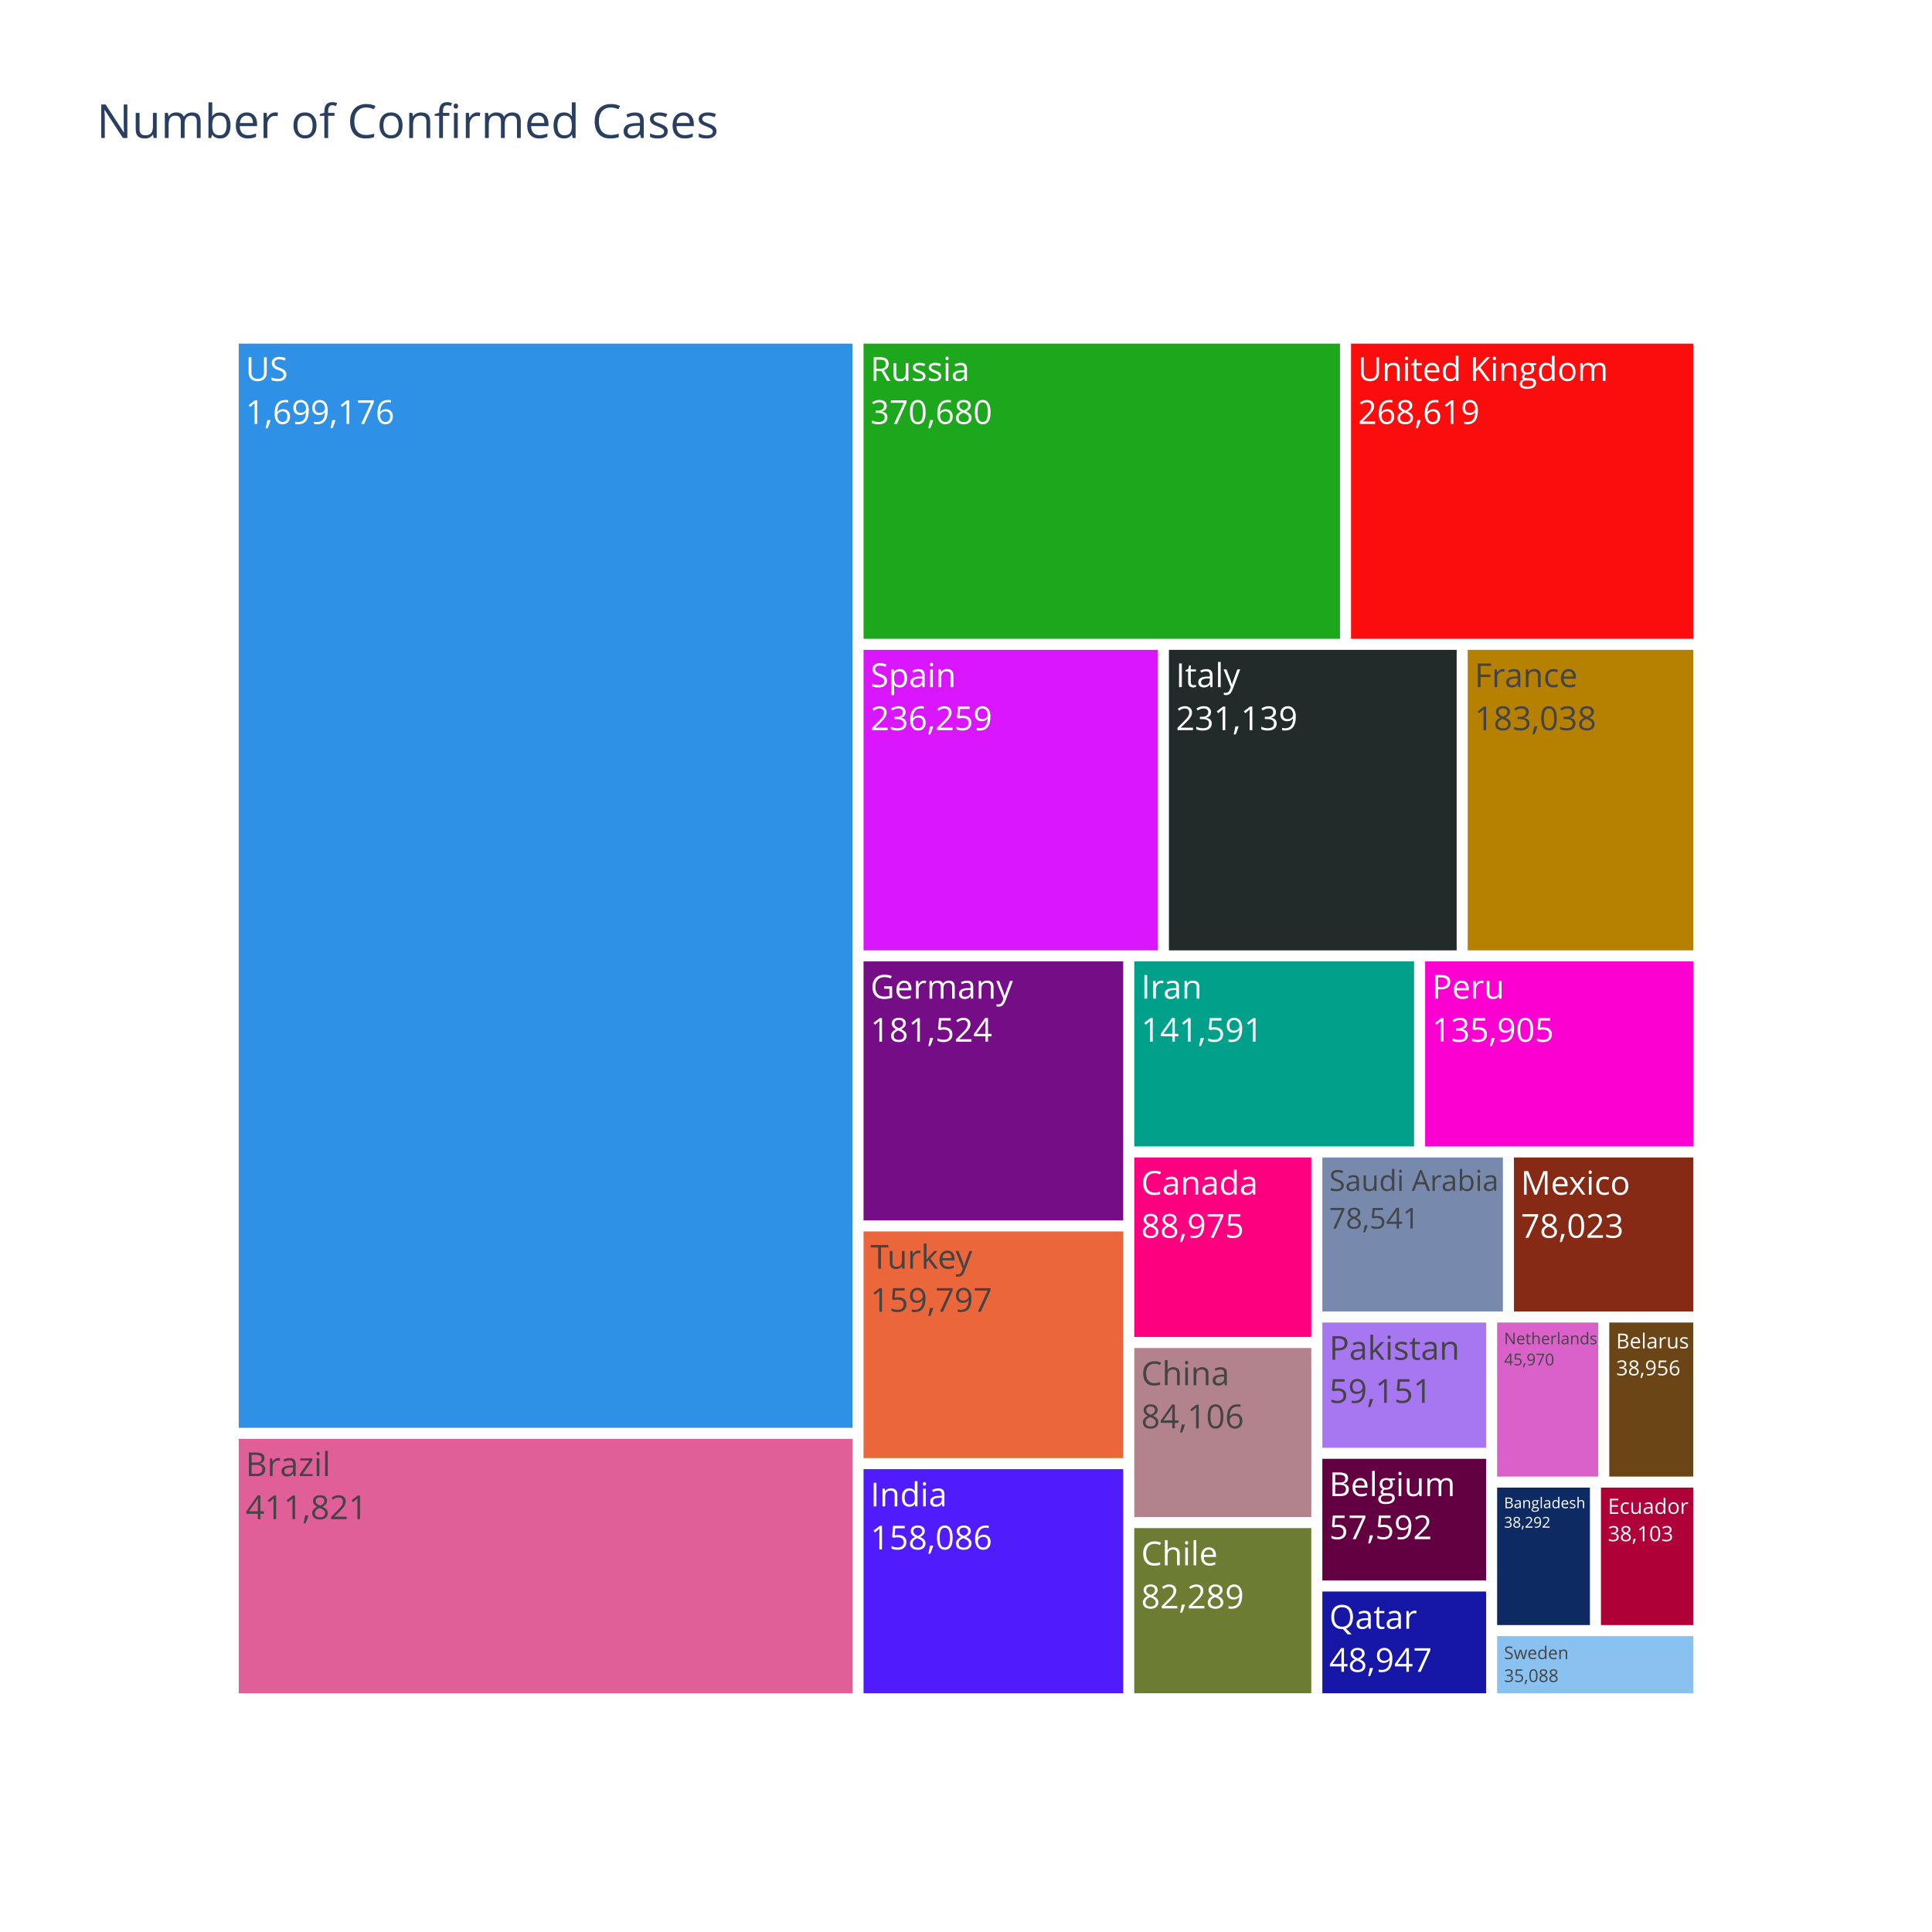
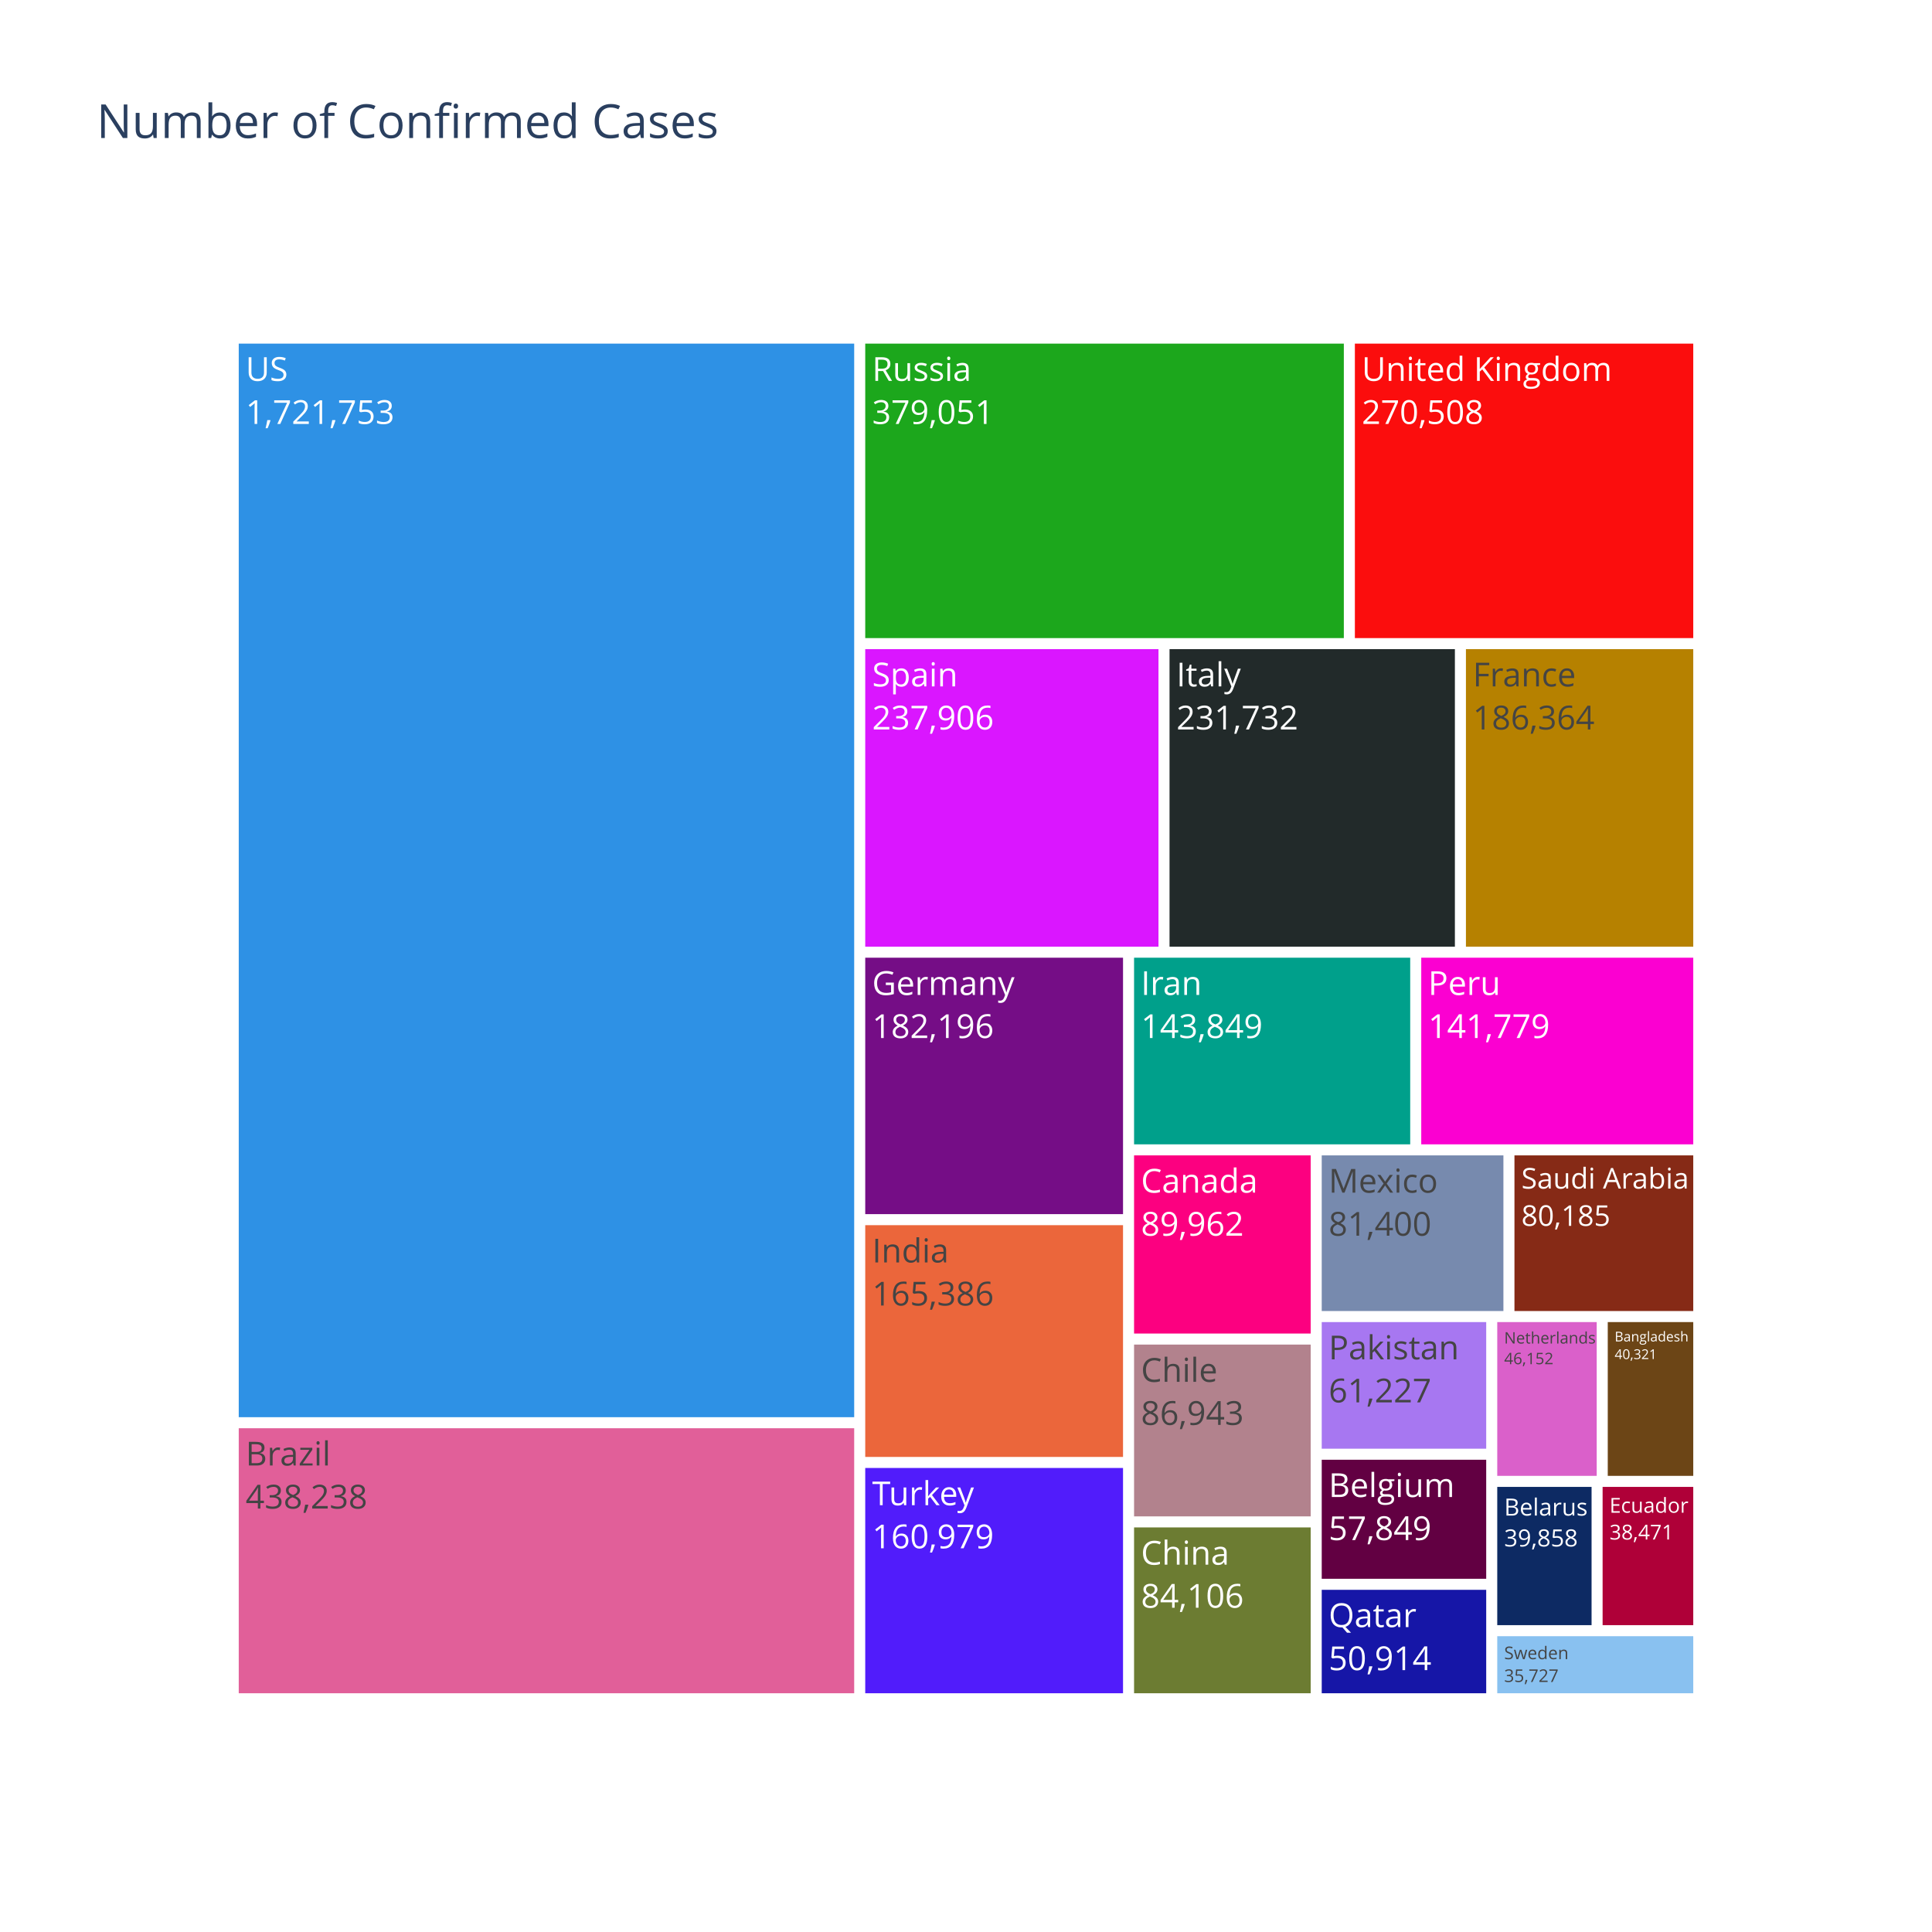
<svg xmlns="http://www.w3.org/2000/svg" class="main-svg" width="700" height="700" style="" viewBox="0 0 700 700">
  <rect x="0" y="0" width="700" height="700" style="fill: rgb(255, 255, 255); fill-opacity: 1;" />
-   <defs id="defs-66aae3">
+   <defs id="defs-c12bf8">
    <g class="clips" />
    <g class="gradients" />
  </defs>
  <g class="bglayer" />
  <g class="layer-below">
    <g class="imagelayer" />
    <g class="shapelayer" />
  </g>
  <g class="cartesianlayer" />
  <g class="polarlayer" />
  <g class="ternarylayer" />
  <g class="geolayer" />
  <g class="funnelarealayer" />
  <g class="pielayer" />
  <g class="treemaplayer">
    <g class="trace treemap" style="opacity: 1;">
      <g class="slice cursor-pointer">
        <path class="surface" d="M80,100L620,100L620,620L80,620Z" style="pointer-events: all; stroke-width: 0; fill: rgb(0, 0, 0); fill-opacity: 0; stroke: rgb(0, 0, 0); stroke-opacity: 0; opacity: 0;" />
        <g class="slicetext">
          <text data-notex="1" class="slicetext" text-anchor="start" x="0" y="0" style="font-family: 'Open Sans', verdana, arial, sans-serif; font-size: 12px; fill: rgb(42, 63, 95); fill-opacity: 1; white-space: pre;" transform="translate(86,114)"> </text>
        </g>
      </g>
      <g class="slice cursor-pointer">
-         <path class="surface" d="M86,124L309.376,124L309.376,517.824L86,517.824Z" style="pointer-events: all; stroke-width: 1; fill: rgb(46, 145, 229); fill-opacity: 1; stroke: rgb(255, 255, 255); stroke-opacity: 1; opacity: 1;" />
+         <path class="surface" d="M86,124L309.991,124L309.991,513.976L86,513.976Z" style="pointer-events: all; stroke-width: 1; fill: rgb(46, 145, 229); fill-opacity: 1; stroke: rgb(255, 255, 255); stroke-opacity: 1; opacity: 1;" />
        <g class="slicetext">
          <text data-notex="1" class="slicetext" text-anchor="start" x="0" y="0" style="font-family: 'Open Sans', verdana, arial, sans-serif; font-size: 12px; fill: rgb(255, 255, 255); fill-opacity: 1; white-space: pre;" transform="translate(89,138)">
            <tspan class="line" dy="0em" x="0" y="0">US</tspan>
-             <tspan class="line" dy="1.3em" x="0" y="0">1,699,176</tspan>
-           </text>
-         </g>
-       </g>
-       <g class="slice cursor-pointer">
-         <path class="surface" d="M86,520.824L309.376,520.824L309.376,614L86,614Z" style="pointer-events: all; stroke-width: 1; fill: rgb(225, 95, 153); fill-opacity: 1; stroke: rgb(255, 255, 255); stroke-opacity: 1; opacity: 1;" />
-         <g class="slicetext">
-           <text data-notex="1" class="slicetext" text-anchor="start" x="0" y="0" style="font-family: 'Open Sans', verdana, arial, sans-serif; font-size: 12px; fill: rgb(68, 68, 68); fill-opacity: 1; white-space: pre;" transform="translate(89,534.8238)">
+             <tspan class="line" dy="1.3em" x="0" y="0">1,721,753</tspan>
+           </text>
+         </g>
+       </g>
+       <g class="slice cursor-pointer">
+         <path class="surface" d="M86,516.976L309.991,516.976L309.991,614L86,614Z" style="pointer-events: all; stroke-width: 1; fill: rgb(225, 95, 153); fill-opacity: 1; stroke: rgb(255, 255, 255); stroke-opacity: 1; opacity: 1;" />
+         <g class="slicetext">
+           <text data-notex="1" class="slicetext" text-anchor="start" x="0" y="0" style="font-family: 'Open Sans', verdana, arial, sans-serif; font-size: 12px; fill: rgb(68, 68, 68); fill-opacity: 1; white-space: pre;" transform="translate(89,530.9758)">
            <tspan class="line" dy="0em" x="0" y="0">Brazil</tspan>
-             <tspan class="line" dy="1.3em" x="0" y="0">411,821</tspan>
-           </text>
-         </g>
-       </g>
-       <g class="slice cursor-pointer">
-         <path class="surface" d="M312.376,124L486.004,124L486.004,231.951L312.376,231.951Z" style="pointer-events: all; stroke-width: 1; fill: rgb(28, 167, 28); fill-opacity: 1; stroke: rgb(255, 255, 255); stroke-opacity: 1; opacity: 1;" />
-         <g class="slicetext">
-           <text data-notex="1" class="slicetext" text-anchor="start" x="0" y="0" style="font-family: 'Open Sans', verdana, arial, sans-serif; font-size: 12px; fill: rgb(255, 255, 255); fill-opacity: 1; white-space: pre;" transform="translate(315.3761,138)">
+             <tspan class="line" dy="1.3em" x="0" y="0">438,238</tspan>
+           </text>
+         </g>
+       </g>
+       <g class="slice cursor-pointer">
+         <path class="surface" d="M312.991,124L487.396,124L487.396,231.697L312.991,231.697Z" style="pointer-events: all; stroke-width: 1; fill: rgb(28, 167, 28); fill-opacity: 1; stroke: rgb(255, 255, 255); stroke-opacity: 1; opacity: 1;" />
+         <g class="slicetext">
+           <text data-notex="1" class="slicetext" text-anchor="start" x="0" y="0" style="font-family: 'Open Sans', verdana, arial, sans-serif; font-size: 12px; fill: rgb(255, 255, 255); fill-opacity: 1; white-space: pre;" transform="translate(315.9915,138)">
            <tspan class="line" dy="0em" x="0" y="0">Russia</tspan>
-             <tspan class="line" dy="1.3em" x="0" y="0">370,680</tspan>
-           </text>
-         </g>
-       </g>
-       <g class="slice cursor-pointer">
-         <path class="surface" d="M489.004,124L614,124L614,231.951L489.004,231.951Z" style="pointer-events: all; stroke-width: 1; fill: rgb(251, 13, 13); fill-opacity: 1; stroke: rgb(255, 255, 255); stroke-opacity: 1; opacity: 1;" />
-         <g class="slicetext">
-           <text data-notex="1" class="slicetext" text-anchor="start" x="0" y="0" style="font-family: 'Open Sans', verdana, arial, sans-serif; font-size: 12px; fill: rgb(255, 255, 255); fill-opacity: 1; white-space: pre;" transform="translate(492.0039,138)">
+             <tspan class="line" dy="1.3em" x="0" y="0">379,051</tspan>
+           </text>
+         </g>
+       </g>
+       <g class="slice cursor-pointer">
+         <path class="surface" d="M490.396,124L614,124L614,231.697L490.396,231.697Z" style="pointer-events: all; stroke-width: 1; fill: rgb(251, 13, 13); fill-opacity: 1; stroke: rgb(255, 255, 255); stroke-opacity: 1; opacity: 1;" />
+         <g class="slicetext">
+           <text data-notex="1" class="slicetext" text-anchor="start" x="0" y="0" style="font-family: 'Open Sans', verdana, arial, sans-serif; font-size: 12px; fill: rgb(255, 255, 255); fill-opacity: 1; white-space: pre;" transform="translate(493.396,138)">
            <tspan class="line" dy="0em" x="0" y="0">United Kingdom</tspan>
-             <tspan class="line" dy="1.3em" x="0" y="0">268,619</tspan>
-           </text>
-         </g>
-       </g>
-       <g class="slice cursor-pointer">
-         <path class="surface" d="M312.376,234.951L420.025,234.951L420.025,344.834L312.376,344.834Z" style="pointer-events: all; stroke-width: 1; fill: rgb(218, 22, 255); fill-opacity: 1; stroke: rgb(255, 255, 255); stroke-opacity: 1; opacity: 1;" />
-         <g class="slicetext">
-           <text data-notex="1" class="slicetext" text-anchor="start" x="0" y="0" style="font-family: 'Open Sans', verdana, arial, sans-serif; font-size: 12px; fill: rgb(255, 255, 255); fill-opacity: 1; white-space: pre;" transform="translate(315.3761,248.9507)">
+             <tspan class="line" dy="1.3em" x="0" y="0">270,508</tspan>
+           </text>
+         </g>
+       </g>
+       <g class="slice cursor-pointer">
+         <path class="surface" d="M312.991,234.697L420.243,234.697L420.243,343.493L312.991,343.493Z" style="pointer-events: all; stroke-width: 1; fill: rgb(218, 22, 255); fill-opacity: 1; stroke: rgb(255, 255, 255); stroke-opacity: 1; opacity: 1;" />
+         <g class="slicetext">
+           <text data-notex="1" class="slicetext" text-anchor="start" x="0" y="0" style="font-family: 'Open Sans', verdana, arial, sans-serif; font-size: 12px; fill: rgb(255, 255, 255); fill-opacity: 1; white-space: pre;" transform="translate(315.9915,248.6974)">
            <tspan class="line" dy="0em" x="0" y="0">Spain</tspan>
-             <tspan class="line" dy="1.3em" x="0" y="0">236,259</tspan>
-           </text>
-         </g>
-       </g>
-       <g class="slice cursor-pointer">
-         <path class="surface" d="M423.025,234.951L528.276,234.951L528.276,344.834L423.025,344.834Z" style="pointer-events: all; stroke-width: 1; fill: rgb(34, 42, 42); fill-opacity: 1; stroke: rgb(255, 255, 255); stroke-opacity: 1; opacity: 1;" />
-         <g class="slicetext">
-           <text data-notex="1" class="slicetext" text-anchor="start" x="0" y="0" style="font-family: 'Open Sans', verdana, arial, sans-serif; font-size: 12px; fill: rgb(255, 255, 255); fill-opacity: 1; white-space: pre;" transform="translate(426.0252,248.9507)">
+             <tspan class="line" dy="1.3em" x="0" y="0">237,906</tspan>
+           </text>
+         </g>
+       </g>
+       <g class="slice cursor-pointer">
+         <path class="surface" d="M423.243,234.697L527.634,234.697L527.634,343.493L423.243,343.493Z" style="pointer-events: all; stroke-width: 1; fill: rgb(34, 42, 42); fill-opacity: 1; stroke: rgb(255, 255, 255); stroke-opacity: 1; opacity: 1;" />
+         <g class="slicetext">
+           <text data-notex="1" class="slicetext" text-anchor="start" x="0" y="0" style="font-family: 'Open Sans', verdana, arial, sans-serif; font-size: 12px; fill: rgb(255, 255, 255); fill-opacity: 1; white-space: pre;" transform="translate(426.2434,248.6974)">
            <tspan class="line" dy="0em" x="0" y="0">Italy</tspan>
-             <tspan class="line" dy="1.3em" x="0" y="0">231,139</tspan>
-           </text>
-         </g>
-       </g>
-       <g class="slice cursor-pointer">
-         <path class="surface" d="M531.276,234.951L614,234.951L614,344.834L531.276,344.834Z" style="pointer-events: all; stroke-width: 1; fill: rgb(182, 129, 0); fill-opacity: 1; stroke: rgb(255, 255, 255); stroke-opacity: 1; opacity: 1;" />
-         <g class="slicetext">
-           <text data-notex="1" class="slicetext" text-anchor="start" x="0" y="0" style="font-family: 'Open Sans', verdana, arial, sans-serif; font-size: 12px; fill: rgb(68, 68, 68); fill-opacity: 1; white-space: pre;" transform="translate(534.2764,248.9507)">
+             <tspan class="line" dy="1.3em" x="0" y="0">231,732</tspan>
+           </text>
+         </g>
+       </g>
+       <g class="slice cursor-pointer">
+         <path class="surface" d="M530.634,234.697L614,234.697L614,343.493L530.634,343.493Z" style="pointer-events: all; stroke-width: 1; fill: rgb(182, 129, 0); fill-opacity: 1; stroke: rgb(255, 255, 255); stroke-opacity: 1; opacity: 1;" />
+         <g class="slicetext">
+           <text data-notex="1" class="slicetext" text-anchor="start" x="0" y="0" style="font-family: 'Open Sans', verdana, arial, sans-serif; font-size: 12px; fill: rgb(68, 68, 68); fill-opacity: 1; white-space: pre;" transform="translate(533.634,248.6974)">
            <tspan class="line" dy="0em" x="0" y="0">France</tspan>
-             <tspan class="line" dy="1.3em" x="0" y="0">183,038</tspan>
-           </text>
-         </g>
-       </g>
-       <g class="slice cursor-pointer">
-         <path class="surface" d="M312.376,347.834L407.466,347.834L407.466,442.67L312.376,442.67Z" style="pointer-events: all; stroke-width: 1; fill: rgb(117, 13, 134); fill-opacity: 1; stroke: rgb(255, 255, 255); stroke-opacity: 1; opacity: 1;" />
-         <g class="slicetext">
-           <text data-notex="1" class="slicetext" text-anchor="start" x="0" y="0" style="font-family: 'Open Sans', verdana, arial, sans-serif; font-size: 12px; fill: rgb(255, 255, 255); fill-opacity: 1; white-space: pre;" transform="translate(315.3761,361.8342)">
+             <tspan class="line" dy="1.3em" x="0" y="0">186,364</tspan>
+           </text>
+         </g>
+       </g>
+       <g class="slice cursor-pointer">
+         <path class="surface" d="M312.991,346.493L407.394,346.493L407.394,440.404L312.991,440.404Z" style="pointer-events: all; stroke-width: 1; fill: rgb(117, 13, 134); fill-opacity: 1; stroke: rgb(255, 255, 255); stroke-opacity: 1; opacity: 1;" />
+         <g class="slicetext">
+           <text data-notex="1" class="slicetext" text-anchor="start" x="0" y="0" style="font-family: 'Open Sans', verdana, arial, sans-serif; font-size: 12px; fill: rgb(255, 255, 255); fill-opacity: 1; white-space: pre;" transform="translate(315.9915,360.4928)">
            <tspan class="line" dy="0em" x="0" y="0">Germany</tspan>
-             <tspan class="line" dy="1.3em" x="0" y="0">181,524</tspan>
-           </text>
-         </g>
-       </g>
-       <g class="slice cursor-pointer">
-         <path class="surface" d="M312.376,445.67L407.466,445.67L407.466,528.796L312.376,528.796Z" style="pointer-events: all; stroke-width: 1; fill: rgb(235, 102, 59); fill-opacity: 1; stroke: rgb(255, 255, 255); stroke-opacity: 1; opacity: 1;" />
-         <g class="slicetext">
-           <text data-notex="1" class="slicetext" text-anchor="start" x="0" y="0" style="font-family: 'Open Sans', verdana, arial, sans-serif; font-size: 12px; fill: rgb(68, 68, 68); fill-opacity: 1; white-space: pre;" transform="translate(315.3761,459.6703)">
+             <tspan class="line" dy="1.3em" x="0" y="0">182,196</tspan>
+           </text>
+         </g>
+       </g>
+       <g class="slice cursor-pointer">
+         <path class="surface" d="M312.991,443.404L407.394,443.404L407.394,528.374L312.991,528.374Z" style="pointer-events: all; stroke-width: 1; fill: rgb(235, 102, 59); fill-opacity: 1; stroke: rgb(255, 255, 255); stroke-opacity: 1; opacity: 1;" />
+         <g class="slicetext">
+           <text data-notex="1" class="slicetext" text-anchor="start" x="0" y="0" style="font-family: 'Open Sans', verdana, arial, sans-serif; font-size: 12px; fill: rgb(68, 68, 68); fill-opacity: 1; white-space: pre;" transform="translate(315.9915,457.4041)">
+             <tspan class="line" dy="0em" x="0" y="0">India</tspan>
+             <tspan class="line" dy="1.3em" x="0" y="0">165,386</tspan>
+           </text>
+         </g>
+       </g>
+       <g class="slice cursor-pointer">
+         <path class="surface" d="M312.991,531.374L407.394,531.374L407.394,614L312.991,614Z" style="pointer-events: all; stroke-width: 1; fill: rgb(81, 28, 251); fill-opacity: 1; stroke: rgb(255, 255, 255); stroke-opacity: 1; opacity: 1;" />
+         <g class="slicetext">
+           <text data-notex="1" class="slicetext" text-anchor="start" x="0" y="0" style="font-family: 'Open Sans', verdana, arial, sans-serif; font-size: 12px; fill: rgb(255, 255, 255); fill-opacity: 1; white-space: pre;" transform="translate(315.9915,545.3741)">
            <tspan class="line" dy="0em" x="0" y="0">Turkey</tspan>
-             <tspan class="line" dy="1.3em" x="0" y="0">159,797</tspan>
-           </text>
-         </g>
-       </g>
-       <g class="slice cursor-pointer">
-         <path class="surface" d="M312.376,531.796L407.466,531.796L407.466,614L312.376,614Z" style="pointer-events: all; stroke-width: 1; fill: rgb(81, 28, 251); fill-opacity: 1; stroke: rgb(255, 255, 255); stroke-opacity: 1; opacity: 1;" />
-         <g class="slicetext">
-           <text data-notex="1" class="slicetext" text-anchor="start" x="0" y="0" style="font-family: 'Open Sans', verdana, arial, sans-serif; font-size: 12px; fill: rgb(255, 255, 255); fill-opacity: 1; white-space: pre;" transform="translate(315.3761,545.7963)">
-             <tspan class="line" dy="0em" x="0" y="0">India</tspan>
-             <tspan class="line" dy="1.3em" x="0" y="0">158,086</tspan>
-           </text>
-         </g>
-       </g>
-       <g class="slice cursor-pointer">
-         <path class="surface" d="M410.466,347.834L512.849,347.834L512.849,415.866L410.466,415.866Z" style="pointer-events: all; stroke-width: 1; fill: rgb(0, 160, 139); fill-opacity: 1; stroke: rgb(255, 255, 255); stroke-opacity: 1; opacity: 1;" />
-         <g class="slicetext">
-           <text data-notex="1" class="slicetext" text-anchor="start" x="0" y="0" style="font-family: 'Open Sans', verdana, arial, sans-serif; font-size: 12px; fill: rgb(255, 255, 255); fill-opacity: 1; white-space: pre;" transform="translate(413.4661,361.8342)">
+             <tspan class="line" dy="1.3em" x="0" y="0">160,979</tspan>
+           </text>
+         </g>
+       </g>
+       <g class="slice cursor-pointer">
+         <path class="surface" d="M410.394,346.493L511.445,346.493L511.445,415.117L410.394,415.117Z" style="pointer-events: all; stroke-width: 1; fill: rgb(0, 160, 139); fill-opacity: 1; stroke: rgb(255, 255, 255); stroke-opacity: 1; opacity: 1;" />
+         <g class="slicetext">
+           <text data-notex="1" class="slicetext" text-anchor="start" x="0" y="0" style="font-family: 'Open Sans', verdana, arial, sans-serif; font-size: 12px; fill: rgb(255, 255, 255); fill-opacity: 1; white-space: pre;" transform="translate(413.3937,360.4928)">
            <tspan class="line" dy="0em" x="0" y="0">Iran</tspan>
-             <tspan class="line" dy="1.3em" x="0" y="0">141,591</tspan>
-           </text>
-         </g>
-       </g>
-       <g class="slice cursor-pointer">
-         <path class="surface" d="M515.849,347.834L614,347.834L614,415.866L515.849,415.866Z" style="pointer-events: all; stroke-width: 1; fill: rgb(251, 0, 209); fill-opacity: 1; stroke: rgb(255, 255, 255); stroke-opacity: 1; opacity: 1;" />
-         <g class="slicetext">
-           <text data-notex="1" class="slicetext" text-anchor="start" x="0" y="0" style="font-family: 'Open Sans', verdana, arial, sans-serif; font-size: 12px; fill: rgb(255, 255, 255); fill-opacity: 1; white-space: pre;" transform="translate(518.849,361.8342)">
+             <tspan class="line" dy="1.3em" x="0" y="0">143,849</tspan>
+           </text>
+         </g>
+       </g>
+       <g class="slice cursor-pointer">
+         <path class="surface" d="M514.445,346.493L614,346.493L614,415.117L514.445,415.117Z" style="pointer-events: all; stroke-width: 1; fill: rgb(251, 0, 209); fill-opacity: 1; stroke: rgb(255, 255, 255); stroke-opacity: 1; opacity: 1;" />
+         <g class="slicetext">
+           <text data-notex="1" class="slicetext" text-anchor="start" x="0" y="0" style="font-family: 'Open Sans', verdana, arial, sans-serif; font-size: 12px; fill: rgb(255, 255, 255); fill-opacity: 1; white-space: pre;" transform="translate(517.4455,360.4928)">
            <tspan class="line" dy="0em" x="0" y="0">Peru</tspan>
-             <tspan class="line" dy="1.3em" x="0" y="0">135,905</tspan>
-           </text>
-         </g>
-       </g>
-       <g class="slice cursor-pointer">
-         <path class="surface" d="M410.466,418.866L475.606,418.866L475.606,484.899L410.466,484.899Z" style="pointer-events: all; stroke-width: 1; fill: rgb(252, 0, 128); fill-opacity: 1; stroke: rgb(255, 255, 255); stroke-opacity: 1; opacity: 1;" />
-         <g class="slicetext">
-           <text data-notex="1" class="slicetext" text-anchor="start" x="0" y="0" style="font-family: 'Open Sans', verdana, arial, sans-serif; font-size: 12px; fill: rgb(255, 255, 255); fill-opacity: 1; white-space: pre;" transform="translate(413.4661,432.8664)">
+             <tspan class="line" dy="1.3em" x="0" y="0">141,779</tspan>
+           </text>
+         </g>
+       </g>
+       <g class="slice cursor-pointer">
+         <path class="surface" d="M410.394,418.117L475.387,418.117L475.387,483.666L410.394,483.666Z" style="pointer-events: all; stroke-width: 1; fill: rgb(252, 0, 128); fill-opacity: 1; stroke: rgb(255, 255, 255); stroke-opacity: 1; opacity: 1;" />
+         <g class="slicetext">
+           <text data-notex="1" class="slicetext" text-anchor="start" x="0" y="0" style="font-family: 'Open Sans', verdana, arial, sans-serif; font-size: 12px; fill: rgb(255, 255, 255); fill-opacity: 1; white-space: pre;" transform="translate(413.3937,432.1173)">
            <tspan class="line" dy="0em" x="0" y="0">Canada</tspan>
-             <tspan class="line" dy="1.3em" x="0" y="0">88,975</tspan>
-           </text>
-         </g>
-       </g>
-       <g class="slice cursor-pointer">
-         <path class="surface" d="M410.466,487.899L475.606,487.899L475.606,550.155L410.466,550.155Z" style="pointer-events: all; stroke-width: 1; fill: rgb(178, 130, 141); fill-opacity: 1; stroke: rgb(255, 255, 255); stroke-opacity: 1; opacity: 1;" />
-         <g class="slicetext">
-           <text data-notex="1" class="slicetext" text-anchor="start" x="0" y="0" style="font-family: 'Open Sans', verdana, arial, sans-serif; font-size: 12px; fill: rgb(68, 68, 68); fill-opacity: 1; white-space: pre;" transform="translate(413.4661,501.8993)">
+             <tspan class="line" dy="1.3em" x="0" y="0">89,962</tspan>
+           </text>
+         </g>
+       </g>
+       <g class="slice cursor-pointer">
+         <path class="surface" d="M410.394,486.666L475.387,486.666L475.387,549.914L410.394,549.914Z" style="pointer-events: all; stroke-width: 1; fill: rgb(178, 130, 141); fill-opacity: 1; stroke: rgb(255, 255, 255); stroke-opacity: 1; opacity: 1;" />
+         <g class="slicetext">
+           <text data-notex="1" class="slicetext" text-anchor="start" x="0" y="0" style="font-family: 'Open Sans', verdana, arial, sans-serif; font-size: 12px; fill: rgb(68, 68, 68); fill-opacity: 1; white-space: pre;" transform="translate(413.3937,500.6657)">
+             <tspan class="line" dy="0em" x="0" y="0">Chile</tspan>
+             <tspan class="line" dy="1.3em" x="0" y="0">86,943</tspan>
+           </text>
+         </g>
+       </g>
+       <g class="slice cursor-pointer">
+         <path class="surface" d="M410.394,552.914L475.387,552.914L475.387,614L410.394,614Z" style="pointer-events: all; stroke-width: 1; fill: rgb(108, 124, 50); fill-opacity: 1; stroke: rgb(255, 255, 255); stroke-opacity: 1; opacity: 1;" />
+         <g class="slicetext">
+           <text data-notex="1" class="slicetext" text-anchor="start" x="0" y="0" style="font-family: 'Open Sans', verdana, arial, sans-serif; font-size: 12px; fill: rgb(255, 255, 255); fill-opacity: 1; white-space: pre;" transform="translate(413.3937,566.9137)">
            <tspan class="line" dy="0em" x="0" y="0">China</tspan>
            <tspan class="line" dy="1.3em" x="0" y="0">84,106</tspan>
          </text>
        </g>
      </g>
      <g class="slice cursor-pointer">
-         <path class="surface" d="M410.466,553.155L475.606,553.155L475.606,614L410.466,614Z" style="pointer-events: all; stroke-width: 1; fill: rgb(108, 124, 50); fill-opacity: 1; stroke: rgb(255, 255, 255); stroke-opacity: 1; opacity: 1;" />
-         <g class="slicetext">
-           <text data-notex="1" class="slicetext" text-anchor="start" x="0" y="0" style="font-family: 'Open Sans', verdana, arial, sans-serif; font-size: 12px; fill: rgb(255, 255, 255); fill-opacity: 1; white-space: pre;" transform="translate(413.4661,567.1545)">
-             <tspan class="line" dy="0em" x="0" y="0">Chile</tspan>
-             <tspan class="line" dy="1.3em" x="0" y="0">82,289</tspan>
-           </text>
-         </g>
-       </g>
-       <g class="slice cursor-pointer">
-         <path class="surface" d="M478.606,418.866L545.032,418.866L545.032,475.675L478.606,475.675Z" style="pointer-events: all; stroke-width: 1; fill: rgb(119, 138, 174); fill-opacity: 1; stroke: rgb(255, 255, 255); stroke-opacity: 1; opacity: 1;" />
-         <g class="slicetext">
-           <text data-notex="1" class="slicetext" text-anchor="start" x="0" y="0" style="font-family: 'Open Sans', verdana, arial, sans-serif; font-size: 12px; fill: rgb(68, 68, 68); fill-opacity: 1; white-space: pre;" transform="translate(481.606,431.493)scale(0.8751434)">
+         <path class="surface" d="M478.387,418.117L545.215,418.117L545.215,475.512L478.387,475.512Z" style="pointer-events: all; stroke-width: 1; fill: rgb(119, 138, 174); fill-opacity: 1; stroke: rgb(255, 255, 255); stroke-opacity: 1; opacity: 1;" />
+         <g class="slicetext">
+           <text data-notex="1" class="slicetext" text-anchor="start" x="0" y="0" style="font-family: 'Open Sans', verdana, arial, sans-serif; font-size: 12px; fill: rgb(68, 68, 68); fill-opacity: 1; white-space: pre;" transform="translate(481.387,432.1173)">
+             <tspan class="line" dy="0em" x="0" y="0">Mexico</tspan>
+             <tspan class="line" dy="1.3em" x="0" y="0">81,400</tspan>
+           </text>
+         </g>
+       </g>
+       <g class="slice cursor-pointer">
+         <path class="surface" d="M548.215,418.117L614,418.117L614,475.512L548.215,475.512Z" style="pointer-events: all; stroke-width: 1; fill: rgb(134, 42, 22); fill-opacity: 1; stroke: rgb(255, 255, 255); stroke-opacity: 1; opacity: 1;" />
+         <g class="slicetext">
+           <text data-notex="1" class="slicetext" text-anchor="start" x="0" y="0" style="font-family: 'Open Sans', verdana, arial, sans-serif; font-size: 12px; fill: rgb(255, 255, 255); fill-opacity: 1; white-space: pre;" transform="translate(551.2146,430.6418)scale(0.8658665)">
            <tspan class="line" dy="0em" x="0" y="0">Saudi Arabia</tspan>
-             <tspan class="line" dy="1.3em" x="0" y="0">78,541</tspan>
-           </text>
-         </g>
-       </g>
-       <g class="slice cursor-pointer">
-         <path class="surface" d="M548.032,418.866L614,418.866L614,475.675L548.032,475.675Z" style="pointer-events: all; stroke-width: 1; fill: rgb(134, 42, 22); fill-opacity: 1; stroke: rgb(255, 255, 255); stroke-opacity: 1; opacity: 1;" />
-         <g class="slicetext">
-           <text data-notex="1" class="slicetext" text-anchor="start" x="0" y="0" style="font-family: 'Open Sans', verdana, arial, sans-serif; font-size: 12px; fill: rgb(255, 255, 255); fill-opacity: 1; white-space: pre;" transform="translate(551.032,432.8664)">
-             <tspan class="line" dy="0em" x="0" y="0">Mexico</tspan>
-             <tspan class="line" dy="1.3em" x="0" y="0">78,023</tspan>
-           </text>
-         </g>
-       </g>
-       <g class="slice cursor-pointer">
-         <path class="surface" d="M478.606,478.675L538.933,478.675L538.933,525.057L478.606,525.057Z" style="pointer-events: all; stroke-width: 1; fill: rgb(167, 119, 241); fill-opacity: 1; stroke: rgb(255, 255, 255); stroke-opacity: 1; opacity: 1;" />
-         <g class="slicetext">
-           <text data-notex="1" class="slicetext" text-anchor="start" x="0" y="0" style="font-family: 'Open Sans', verdana, arial, sans-serif; font-size: 12px; fill: rgb(68, 68, 68); fill-opacity: 1; white-space: pre;" transform="translate(481.606,492.6752)">
+             <tspan class="line" dy="1.3em" x="0" y="0">80,185</tspan>
+           </text>
+         </g>
+       </g>
+       <g class="slice cursor-pointer">
+         <path class="surface" d="M478.387,478.512L538.981,478.512L538.981,525.393L478.387,525.393Z" style="pointer-events: all; stroke-width: 1; fill: rgb(167, 119, 241); fill-opacity: 1; stroke: rgb(255, 255, 255); stroke-opacity: 1; opacity: 1;" />
+         <g class="slicetext">
+           <text data-notex="1" class="slicetext" text-anchor="start" x="0" y="0" style="font-family: 'Open Sans', verdana, arial, sans-serif; font-size: 12px; fill: rgb(68, 68, 68); fill-opacity: 1; white-space: pre;" transform="translate(481.387,492.5124)">
            <tspan class="line" dy="0em" x="0" y="0">Pakistan</tspan>
-             <tspan class="line" dy="1.3em" x="0" y="0">59,151</tspan>
-           </text>
-         </g>
-       </g>
-       <g class="slice cursor-pointer">
-         <path class="surface" d="M478.606,528.057L538.933,528.057L538.933,573.137L478.606,573.137Z" style="pointer-events: all; stroke-width: 1; fill: rgb(98, 0, 66); fill-opacity: 1; stroke: rgb(255, 255, 255); stroke-opacity: 1; opacity: 1;" />
-         <g class="slicetext">
-           <text data-notex="1" class="slicetext" text-anchor="start" x="0" y="0" style="font-family: 'Open Sans', verdana, arial, sans-serif; font-size: 12px; fill: rgb(255, 255, 255); fill-opacity: 1; white-space: pre;" transform="translate(481.606,542.0569)">
+             <tspan class="line" dy="1.3em" x="0" y="0">61,227</tspan>
+           </text>
+         </g>
+       </g>
+       <g class="slice cursor-pointer">
+         <path class="surface" d="M478.387,528.393L538.981,528.393L538.981,572.521L478.387,572.521Z" style="pointer-events: all; stroke-width: 1; fill: rgb(98, 0, 66); fill-opacity: 1; stroke: rgb(255, 255, 255); stroke-opacity: 1; opacity: 1;" />
+         <g class="slicetext">
+           <text data-notex="1" class="slicetext" text-anchor="start" x="0" y="0" style="font-family: 'Open Sans', verdana, arial, sans-serif; font-size: 12px; fill: rgb(255, 255, 255); fill-opacity: 1; white-space: pre;" transform="translate(481.387,542.3928)">
            <tspan class="line" dy="0em" x="0" y="0">Belgium</tspan>
-             <tspan class="line" dy="1.3em" x="0" y="0">57,592</tspan>
-           </text>
-         </g>
-       </g>
-       <g class="slice cursor-pointer">
-         <path class="surface" d="M478.606,576.137L538.933,576.137L538.933,614L478.606,614Z" style="pointer-events: all; stroke-width: 1; fill: rgb(22, 22, 167); fill-opacity: 1; stroke: rgb(255, 255, 255); stroke-opacity: 1; opacity: 1;" />
-         <g class="slicetext">
-           <text data-notex="1" class="slicetext" text-anchor="start" x="0" y="0" style="font-family: 'Open Sans', verdana, arial, sans-serif; font-size: 12px; fill: rgb(255, 255, 255); fill-opacity: 1; white-space: pre;" transform="translate(481.606,590.137)">
+             <tspan class="line" dy="1.3em" x="0" y="0">57,849</tspan>
+           </text>
+         </g>
+       </g>
+       <g class="slice cursor-pointer">
+         <path class="surface" d="M478.387,575.521L538.981,575.521L538.981,614L478.387,614Z" style="pointer-events: all; stroke-width: 1; fill: rgb(22, 22, 167); fill-opacity: 1; stroke: rgb(255, 255, 255); stroke-opacity: 1; opacity: 1;" />
+         <g class="slicetext">
+           <text data-notex="1" class="slicetext" text-anchor="start" x="0" y="0" style="font-family: 'Open Sans', verdana, arial, sans-serif; font-size: 12px; fill: rgb(255, 255, 255); fill-opacity: 1; white-space: pre;" transform="translate(481.387,589.5213)">
            <tspan class="line" dy="0em" x="0" y="0">Qatar</tspan>
-             <tspan class="line" dy="1.3em" x="0" y="0">48,947</tspan>
-           </text>
-         </g>
-       </g>
-       <g class="slice cursor-pointer">
-         <path class="surface" d="M541.933,478.675L579.566,478.675L579.566,535.486L541.933,535.486Z" style="pointer-events: all; stroke-width: 1; fill: rgb(218, 96, 202); fill-opacity: 1; stroke: rgb(255, 255, 255); stroke-opacity: 1; opacity: 1;" />
-         <g class="slicetext">
-           <text data-notex="1" class="slicetext" text-anchor="start" x="0" y="0" style="font-family: 'Open Sans', verdana, arial, sans-serif; font-size: 12px; fill: rgb(68, 68, 68); fill-opacity: 1; white-space: pre;" transform="translate(544.9326,487.0518)scale(0.4887853)">
+             <tspan class="line" dy="1.3em" x="0" y="0">50,914</tspan>
+           </text>
+         </g>
+       </g>
+       <g class="slice cursor-pointer">
+         <path class="surface" d="M541.981,478.512L579.02,478.512L579.02,535.232L541.981,535.232Z" style="pointer-events: all; stroke-width: 1; fill: rgb(218, 96, 202); fill-opacity: 1; stroke: rgb(255, 255, 255); stroke-opacity: 1; opacity: 1;" />
+         <g class="slicetext">
+           <text data-notex="1" class="slicetext" text-anchor="start" x="0" y="0" style="font-family: 'Open Sans', verdana, arial, sans-serif; font-size: 12px; fill: rgb(68, 68, 68); fill-opacity: 1; white-space: pre;" transform="translate(544.9811,486.7879)scale(0.4795947)">
            <tspan class="line" dy="0em" x="0" y="0">Netherlands</tspan>
-             <tspan class="line" dy="1.3em" x="0" y="0">45,970</tspan>
-           </text>
-         </g>
-       </g>
-       <g class="slice cursor-pointer">
-         <path class="surface" d="M582.566,478.675L614,478.675L614,535.486L582.566,535.486Z" style="pointer-events: all; stroke-width: 1; fill: rgb(108, 69, 22); fill-opacity: 1; stroke: rgb(255, 255, 255); stroke-opacity: 1; opacity: 1;" />
-         <g class="slicetext">
-           <text data-notex="1" class="slicetext" text-anchor="start" x="0" y="0" style="font-family: 'Open Sans', verdana, arial, sans-serif; font-size: 12px; fill: rgb(255, 255, 255); fill-opacity: 1; white-space: pre;" transform="translate(585.5662,488.5513)scale(0.6251009)">
+             <tspan class="line" dy="1.3em" x="0" y="0">46,152</tspan>
+           </text>
+         </g>
+       </g>
+       <g class="slice cursor-pointer">
+         <path class="surface" d="M582.02,478.512L614,478.512L614,535.232L582.02,535.232Z" style="pointer-events: all; stroke-width: 1; fill: rgb(108, 69, 22); fill-opacity: 1; stroke: rgb(255, 255, 255); stroke-opacity: 1; opacity: 1;" />
+         <g class="slicetext">
+           <text data-notex="1" class="slicetext" text-anchor="start" x="0" y="0" style="font-family: 'Open Sans', verdana, arial, sans-serif; font-size: 12px; fill: rgb(255, 255, 255); fill-opacity: 1; white-space: pre;" transform="translate(585.0199,486.0206)scale(0.4098419)">
+             <tspan class="line" dy="0em" x="0" y="0">Bangladesh</tspan>
+             <tspan class="line" dy="1.3em" x="0" y="0">40,321</tspan>
+           </text>
+         </g>
+       </g>
+       <g class="slice cursor-pointer">
+         <path class="surface" d="M541.981,538.232L577.155,538.232L577.155,589.327L541.981,589.327Z" style="pointer-events: all; stroke-width: 1; fill: rgb(13, 42, 99); fill-opacity: 1; stroke: rgb(255, 255, 255); stroke-opacity: 1; opacity: 1;" />
+         <g class="slicetext">
+           <text data-notex="1" class="slicetext" text-anchor="start" x="0" y="0" style="font-family: 'Open Sans', verdana, arial, sans-serif; font-size: 12px; fill: rgb(255, 255, 255); fill-opacity: 1; white-space: pre;" transform="translate(544.9811,549.1188)scale(0.7170174)">
            <tspan class="line" dy="0em" x="0" y="0">Belarus</tspan>
-             <tspan class="line" dy="1.3em" x="0" y="0">38,956</tspan>
-           </text>
-         </g>
-       </g>
-       <g class="slice cursor-pointer">
-         <path class="surface" d="M541.933,538.486L576.559,538.486L576.559,589.289L541.933,589.289Z" style="pointer-events: all; stroke-width: 1; fill: rgb(13, 42, 99); fill-opacity: 1; stroke: rgb(255, 255, 255); stroke-opacity: 1; opacity: 1;" />
-         <g class="slicetext">
-           <text data-notex="1" class="slicetext" text-anchor="start" x="0" y="0" style="font-family: 'Open Sans', verdana, arial, sans-serif; font-size: 12px; fill: rgb(255, 255, 255); fill-opacity: 1; white-space: pre;" transform="translate(544.9326,546.4534)scale(0.4515895)">
-             <tspan class="line" dy="0em" x="0" y="0">Bangladesh</tspan>
-             <tspan class="line" dy="1.3em" x="0" y="0">38,292</tspan>
-           </text>
-         </g>
-       </g>
-       <g class="slice cursor-pointer">
-         <path class="surface" d="M579.559,538.486L614,538.486L614,589.289L579.559,589.289Z" style="pointer-events: all; stroke-width: 1; fill: rgb(175, 0, 56); fill-opacity: 1; stroke: rgb(255, 255, 255); stroke-opacity: 1; opacity: 1;" />
-         <g class="slicetext">
-           <text data-notex="1" class="slicetext" text-anchor="start" x="0" y="0" style="font-family: 'Open Sans', verdana, arial, sans-serif; font-size: 12px; fill: rgb(255, 255, 255); fill-opacity: 1; white-space: pre;" transform="translate(582.5592,548.4843)scale(0.6362156)">
+             <tspan class="line" dy="1.3em" x="0" y="0">39,858</tspan>
+           </text>
+         </g>
+       </g>
+       <g class="slice cursor-pointer">
+         <path class="surface" d="M580.155,538.232L614,538.232L614,589.327L580.155,589.327Z" style="pointer-events: all; stroke-width: 1; fill: rgb(175, 0, 56); fill-opacity: 1; stroke: rgb(255, 255, 255); stroke-opacity: 1; opacity: 1;" />
+         <g class="slicetext">
+           <text data-notex="1" class="slicetext" text-anchor="start" x="0" y="0" style="font-family: 'Open Sans', verdana, arial, sans-serif; font-size: 12px; fill: rgb(255, 255, 255); fill-opacity: 1; white-space: pre;" transform="translate(583.1547,548.0834)scale(0.6228929)">
            <tspan class="line" dy="0em" x="0" y="0">Ecuador</tspan>
-             <tspan class="line" dy="1.3em" x="0" y="0">38,103</tspan>
-           </text>
-         </g>
-       </g>
-       <g class="slice cursor-pointer">
-         <path class="surface" d="M541.933,592.289L614,592.289L614,614L541.933,614Z" style="pointer-events: all; stroke-width: 1; fill: rgb(137, 193, 240); fill-opacity: 1; stroke: rgb(255, 255, 255); stroke-opacity: 1; opacity: 1;" />
-         <g class="slicetext">
-           <text data-notex="1" class="slicetext" text-anchor="start" x="0" y="0" style="font-family: 'Open Sans', verdana, arial, sans-serif; font-size: 12px; fill: rgb(68, 68, 68); fill-opacity: 1; white-space: pre;" transform="translate(544.9326,601.1254)scale(0.5306225)">
+             <tspan class="line" dy="1.3em" x="0" y="0">38,471</tspan>
+           </text>
+         </g>
+       </g>
+       <g class="slice cursor-pointer">
+         <path class="surface" d="M541.981,592.327L614,592.327L614,614L541.981,614Z" style="pointer-events: all; stroke-width: 1; fill: rgb(137, 193, 240); fill-opacity: 1; stroke: rgb(255, 255, 255); stroke-opacity: 1; opacity: 1;" />
+         <g class="slicetext">
+           <text data-notex="1" class="slicetext" text-anchor="start" x="0" y="0" style="font-family: 'Open Sans', verdana, arial, sans-serif; font-size: 12px; fill: rgb(68, 68, 68); fill-opacity: 1; white-space: pre;" transform="translate(544.9811,601.1493)scale(0.5293417)">
            <tspan class="line" dy="0em" x="0" y="0">Sweden</tspan>
-             <tspan class="line" dy="1.3em" x="0" y="0">35,088</tspan>
+             <tspan class="line" dy="1.3em" x="0" y="0">35,727</tspan>
          </text>
        </g>
      </g>
    </g>
  </g>
  <g class="sunburstlayer" />
  <g class="glimages" />
-   <defs id="topdefs-66aae3">
+   <defs id="topdefs-c12bf8">
    <g class="clips" />
  </defs>
  <g class="layer-above">
    <g class="imagelayer" />
    <g class="shapelayer" />
  </g>
  <g class="infolayer">
    <g class="g-gtitle">
      <text class="gtitle" x="35" y="50" text-anchor="start" dy="0em" style="font-family: 'Open Sans', verdana, arial, sans-serif; font-size: 17px; fill: rgb(42, 63, 95); opacity: 1; font-weight: normal; white-space: pre;">Number of Confirmed Cases</text>
    </g>
  </g>
</svg>
